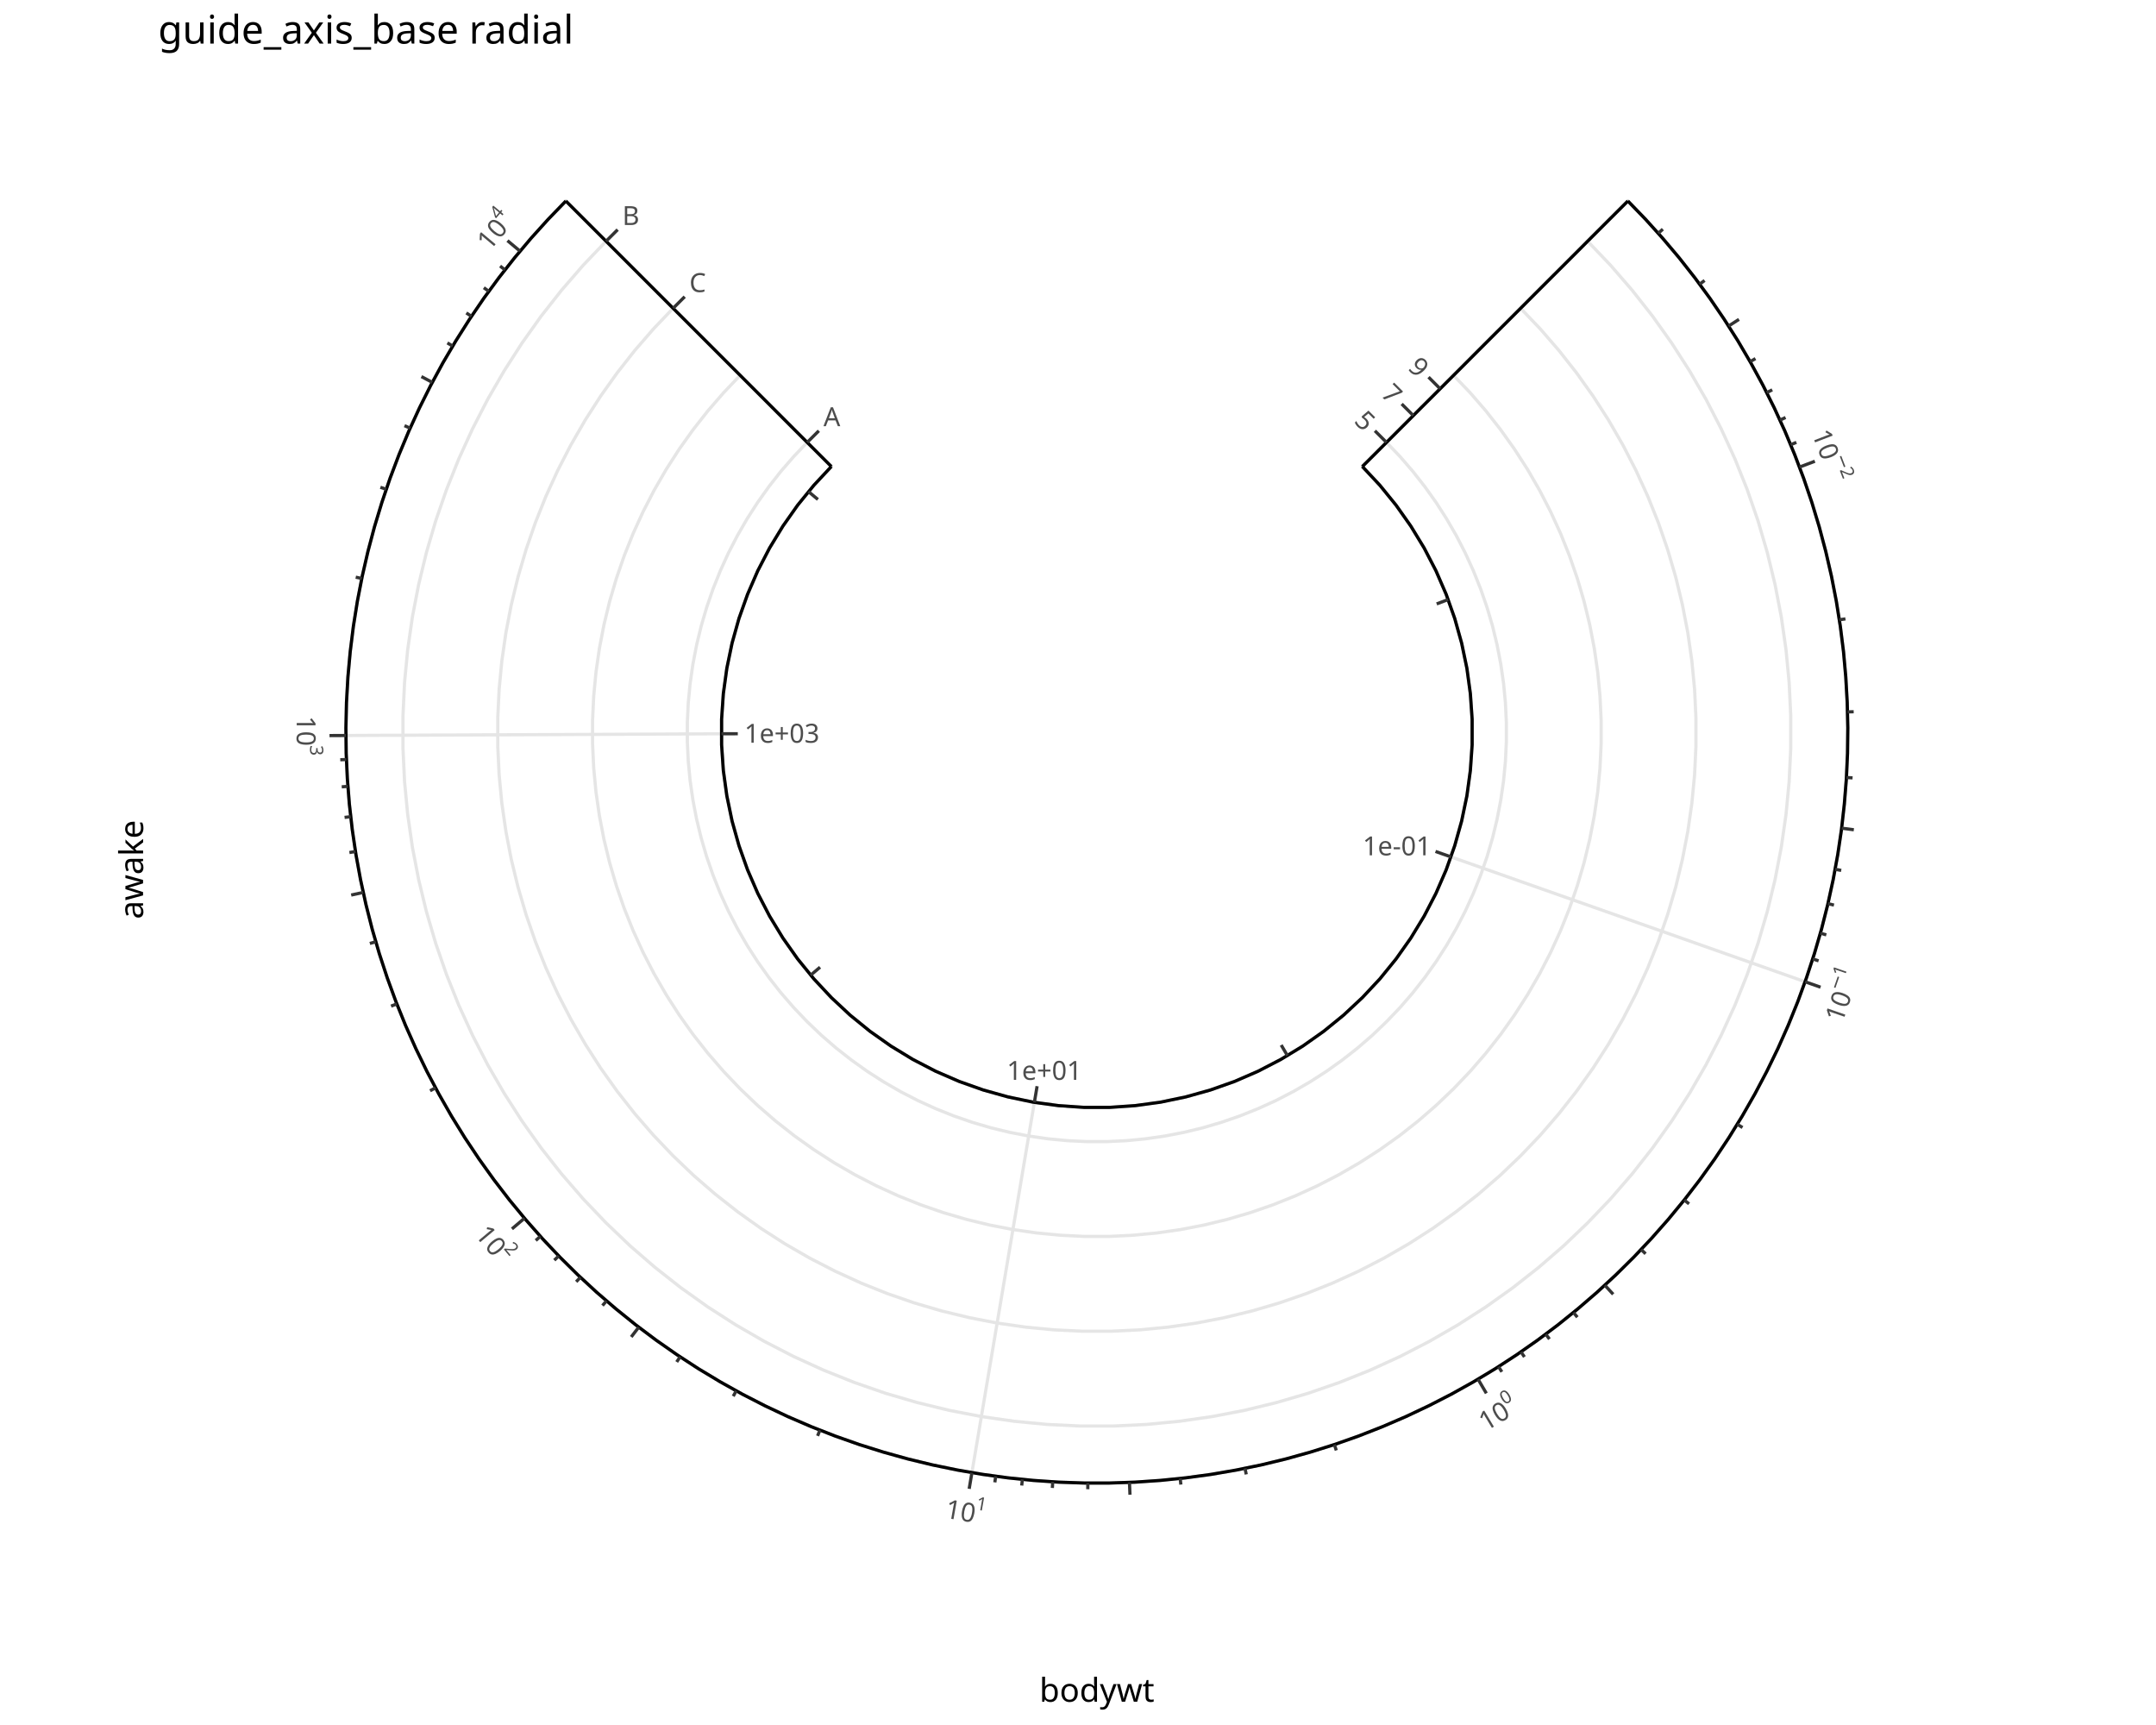
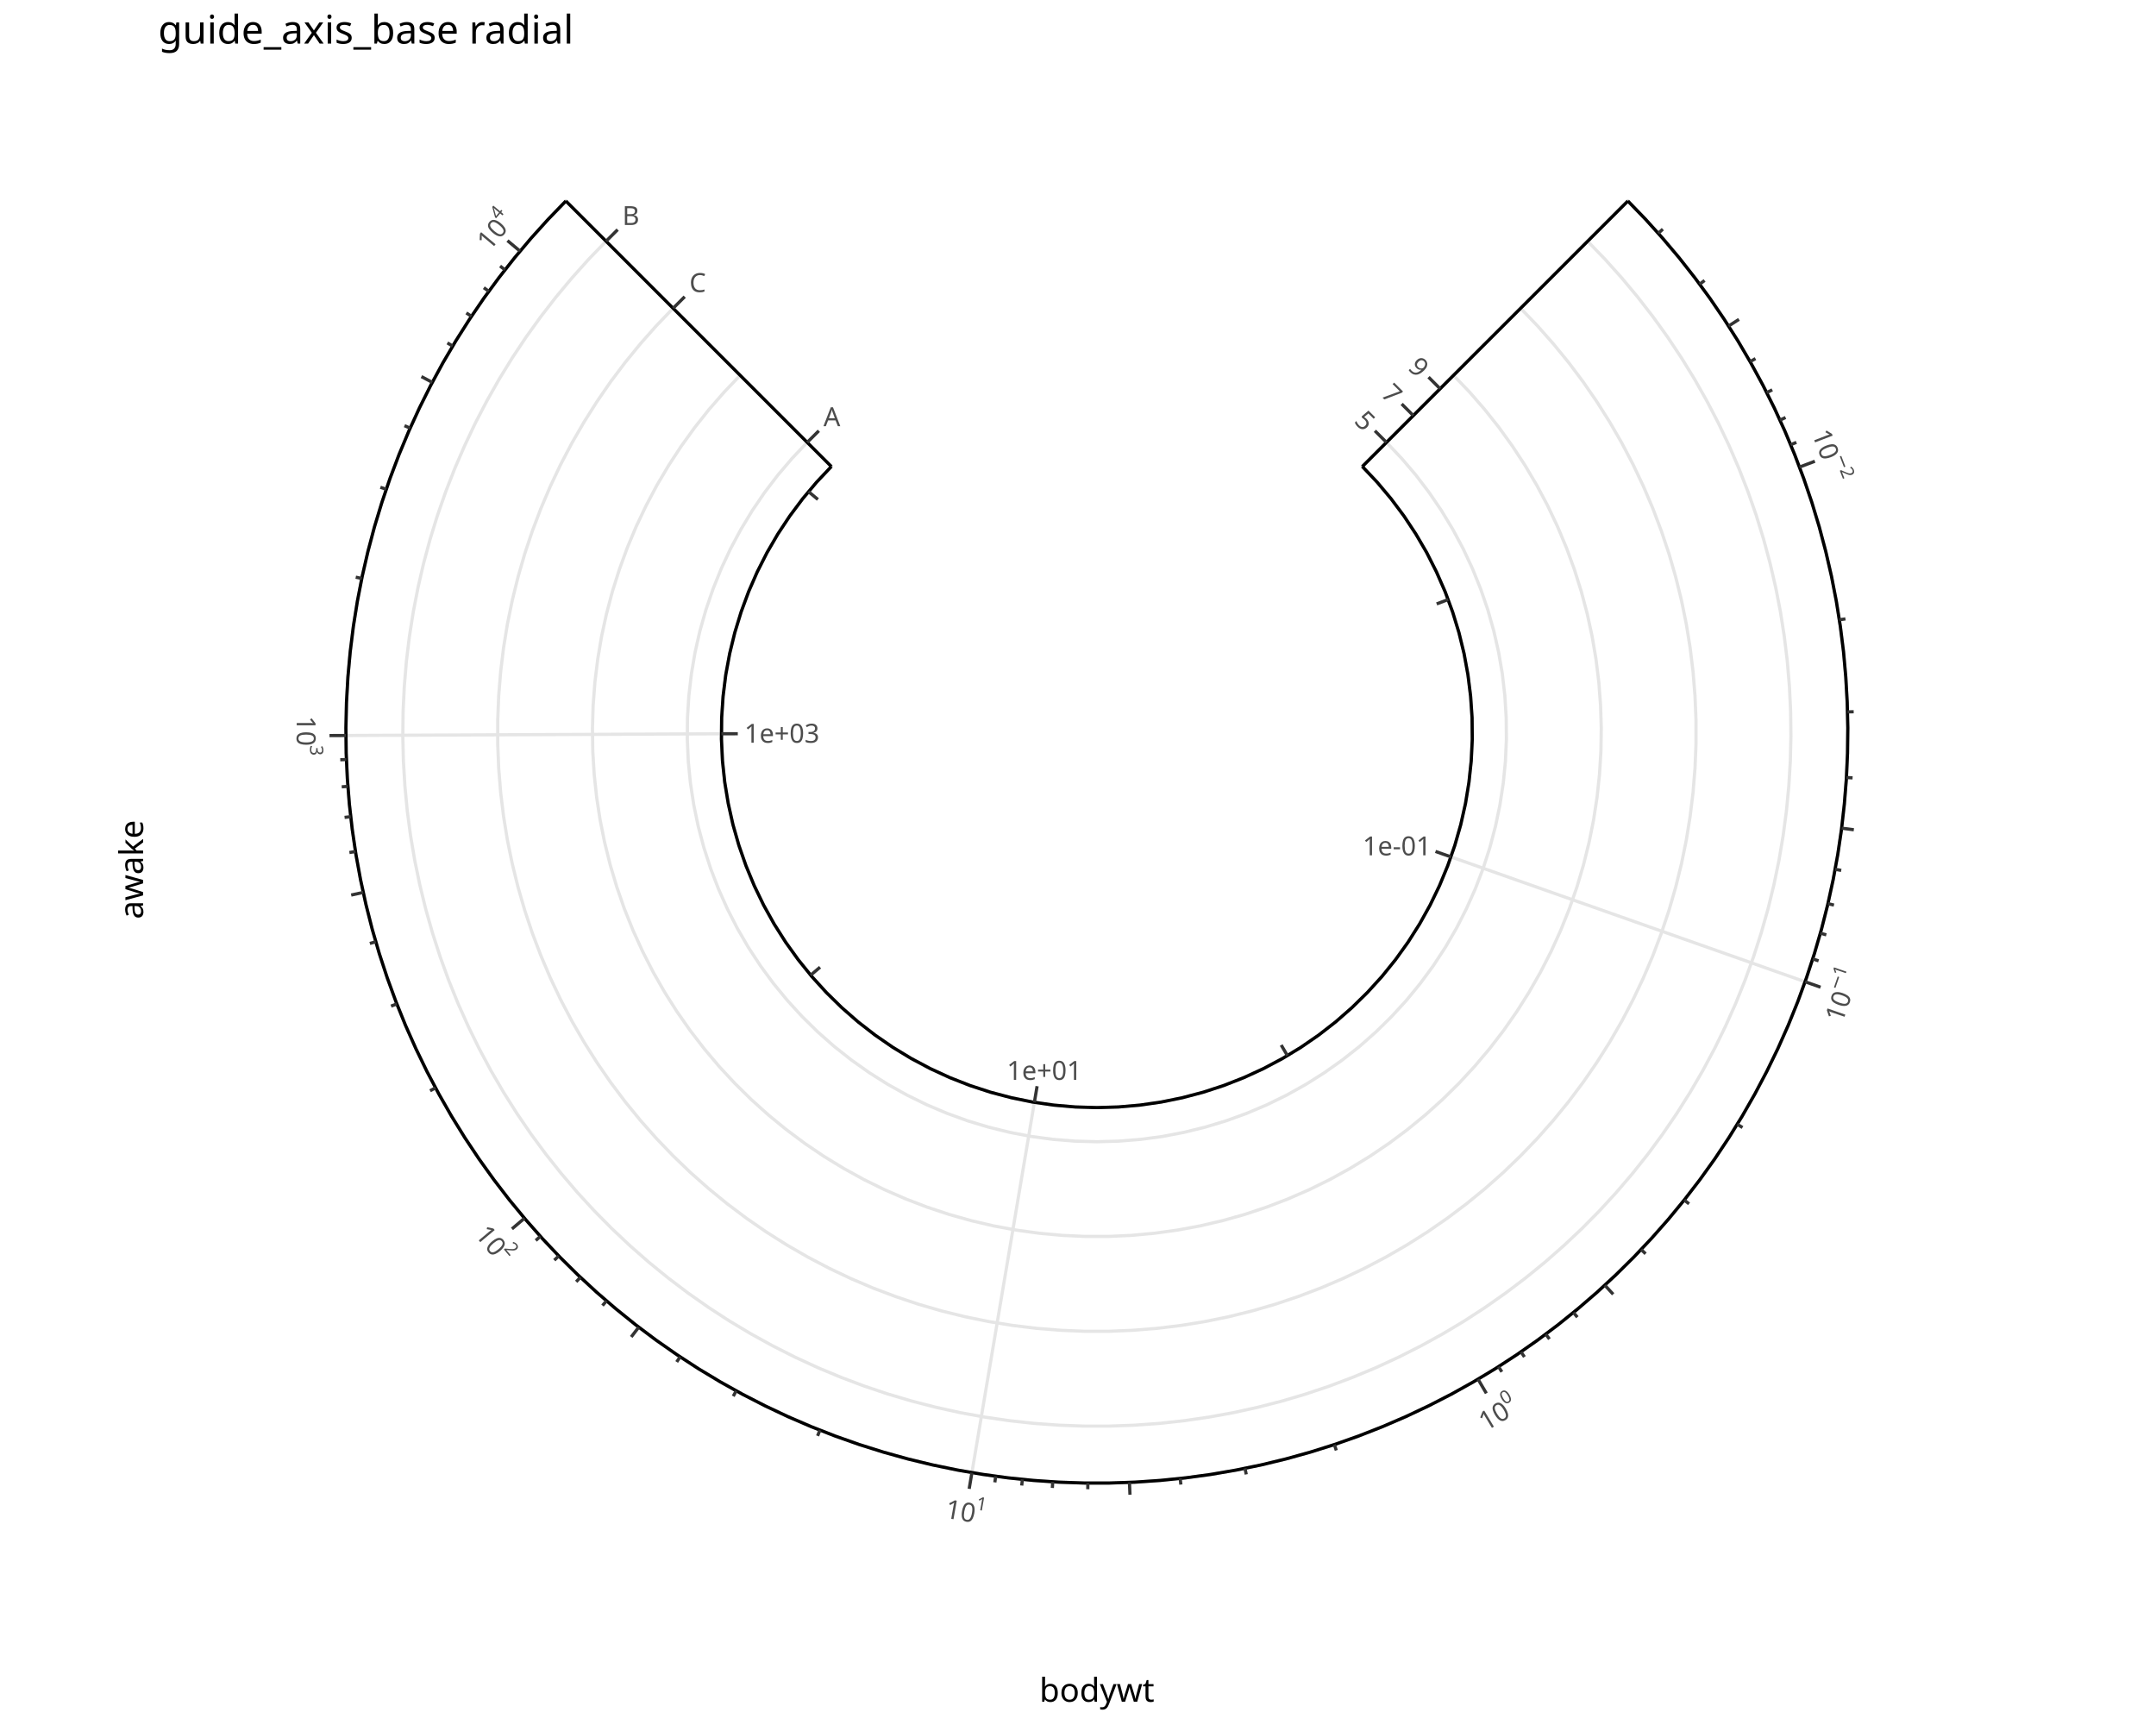
<svg xmlns="http://www.w3.org/2000/svg" class="svglite" data-engine-version="2.0" width="720.00pt" height="576.00pt" viewBox="0 0 720.00 576.00">
  <defs>
    <style type="text/css">
    .svglite line, .svglite polyline, .svglite polygon, .svglite path, .svglite rect, .svglite circle {
      fill: none;
      stroke: #000000;
      stroke-linecap: round;
      stroke-linejoin: round;
      stroke-miterlimit: 10.00;
    }
  </style>
  </defs>
  <rect width="100%" height="100%" style="stroke: none; fill: #FFFFFF;" />
  <defs>
    <clipPath id="cpMC4wMHw3MjAuMDB8MC4wMHw1NzYuMDA=">
      <rect x="0.00" y="0.00" width="720.00" height="576.00" />
    </clipPath>
  </defs>
  <g clip-path="url(#cpMC4wMHw3MjAuMDB8MC4wMHw1NzYuMDA=)">
</g>
  <defs>
    <clipPath id="cpMzQuNzR8Njg1LjI2fDAuMDB8NTc2LjAw">
      <rect x="34.74" y="0.00" width="650.51" height="576.00" />
    </clipPath>
  </defs>
  <g clip-path="url(#cpMzQuNzR8Njg1LjI2fDAuMDB8NTc2LjAw)">
    <rect x="34.74" y="0.00" width="650.51" height="576.00" style="stroke-width: 1.07; stroke: #FFFFFF; fill: #FFFFFF;" />
  </g>
  <g clip-path="url(#cpMC4wMHw3MjAuMDB8MC4wMHw1NzYuMDA=)">
-     <polygon points="188.97,67.12 195.30,73.45 201.63,79.78 207.97,86.12 214.30,92.45 220.63,98.78 226.97,105.12 233.30,111.45 239.63,117.78 245.97,124.12 252.30,130.45 258.63,136.78 264.96,143.12 271.30,149.45 277.63,155.78 271.79,162.04 266.38,168.68 261.45,175.68 257.00,182.99 253.06,190.59 249.65,198.45 246.78,206.51 244.47,214.76 242.73,223.14 241.56,231.62 240.98,240.17 240.98,248.73 241.56,257.27 242.73,265.75 244.47,274.14 246.78,282.38 249.65,290.45 253.06,298.30 257.00,305.90 261.45,313.22 266.38,320.21 271.79,326.86 277.63,333.11 283.89,338.96 290.53,344.36 297.53,349.30 304.84,353.75 312.44,357.69 320.30,361.10 328.36,363.96 336.61,366.27 344.99,368.02 353.47,369.18 362.02,369.77 370.58,369.77 379.12,369.18 387.60,368.02 395.99,366.27 404.23,363.96 412.30,361.10 420.15,357.69 427.75,353.75 435.07,349.30 442.06,344.36 448.70,338.96 454.96,333.11 460.81,326.86 466.21,320.21 471.15,313.22 475.60,305.90 479.54,298.30 482.95,290.45 485.81,282.38 488.12,274.14 489.87,265.75 491.03,257.27 491.62,248.73 491.62,240.17 491.03,231.62 489.87,223.14 488.12,214.76 485.81,206.51 482.95,198.45 479.54,190.59 475.60,182.99 471.15,175.68 466.21,168.68 460.81,162.04 454.96,155.78 461.30,149.45 467.63,143.12 473.96,136.78 480.30,130.45 486.63,124.12 492.96,117.78 499.29,111.45 505.63,105.12 511.96,98.78 518.29,92.45 524.63,86.12 530.96,79.78 537.29,73.45 543.63,67.12 549.54,73.23 555.23,79.54 560.72,86.04 565.97,92.72 571.00,99.57 575.79,106.60 580.35,113.78 584.65,121.11 588.71,128.58 592.51,136.18 596.05,143.91 599.32,151.76 602.33,159.71 605.07,167.76 607.53,175.90 609.71,184.11 611.62,192.40 613.24,200.74 614.58,209.14 615.64,217.58 616.40,226.04 616.88,234.53 617.08,243.03 616.98,251.53 616.60,260.02 615.92,268.50 614.97,276.95 613.72,285.36 612.19,293.72 610.38,302.03 608.29,310.27 605.92,318.43 603.27,326.51 600.36,334.50 597.17,342.38 593.72,350.15 590.00,357.80 586.03,365.31 581.81,372.69 577.34,379.92 572.63,387.00 567.68,393.91 562.49,400.65 557.09,407.21 551.46,413.58 545.62,419.76 539.57,425.74 533.33,431.51 526.89,437.06 520.27,442.40 513.47,447.50 506.51,452.37 499.38,457.01 492.10,461.40 484.67,465.54 477.11,469.42 469.42,473.05 461.61,476.41 453.70,479.51 445.68,482.34 437.57,484.89 429.38,487.17 421.11,489.17 412.79,490.88 404.41,492.32 395.98,493.47 387.53,494.33 379.04,494.91 370.55,495.20 362.05,495.20 353.55,494.91 345.07,494.33 336.61,493.47 328.19,492.32 319.81,490.88 311.48,489.17 303.22,487.17 295.03,484.89 286.92,482.34 278.90,479.51 270.98,476.41 263.17,473.05 255.48,469.42 247.92,465.54 240.50,461.40 233.21,457.01 226.09,452.37 219.12,447.50 212.32,442.40 205.70,437.06 199.26,431.51 193.02,425.74 186.97,419.76 181.13,413.58 175.51,407.21 170.10,400.65 164.92,393.91 159.97,387.00 155.25,379.92 150.78,372.69 146.56,365.31 142.59,357.80 138.88,350.15 135.42,342.38 132.24,334.50 129.32,326.51 126.67,318.43 124.30,310.27 122.21,302.03 120.40,293.72 118.87,285.36 117.63,276.95 116.67,268.50 116.00,260.02 115.61,251.53 115.52,243.03 115.71,234.53 116.19,226.04 116.96,217.58 118.01,209.14 119.35,200.74 120.97,192.40 122.88,184.11 125.06,175.90 127.53,167.76 130.26,159.71 133.27,151.76 136.55,143.91 140.09,136.18 143.89,128.58 147.94,121.11 152.25,113.78 156.80,106.60 161.59,99.57 166.62,92.72 171.88,86.04 177.36,79.54 183.06,73.23 " style="stroke-width: 1.07; stroke: #CCCCCC; fill: none;" />
-     <polyline points="484.56,286.13 602.82,327.82 " style="stroke-width: 1.07; stroke: #E5E5E5; stroke-linecap: butt;" />
-     <polyline points="345.43,368.09 324.57,491.74 " style="stroke-width: 1.07; stroke: #E5E5E5; stroke-linecap: butt;" />
-     <polyline points="240.91,245.02 115.52,245.59 " style="stroke-width: 1.07; stroke: #E5E5E5; stroke-linecap: butt;" />
-     <polyline points="463.02,147.72 467.52,152.43 471.78,157.35 475.80,162.47 479.58,167.77 483.10,173.25 486.36,178.89 489.34,184.68 492.04,190.60 494.46,196.64 496.59,202.80 498.43,209.04 499.96,215.37 501.19,221.76 502.12,228.21 502.74,234.69 503.05,241.19 503.05,247.70 502.74,254.21 502.12,260.69 501.19,267.13 499.96,273.52 498.43,279.85 496.59,286.10 494.46,292.25 492.04,298.30 489.34,304.22 486.36,310.00 483.10,315.64 479.58,321.12 475.80,326.42 471.78,331.54 467.52,336.46 463.02,341.17 458.31,345.67 453.39,349.93 448.27,353.95 442.97,357.73 437.49,361.25 431.85,364.51 426.07,367.49 420.14,370.19 414.10,372.61 407.95,374.74 401.70,376.58 395.37,378.11 388.98,379.34 382.54,380.27 376.06,380.89 369.55,381.20 363.04,381.20 356.54,380.89 350.06,380.27 343.61,379.34 337.22,378.11 330.89,376.58 324.65,374.74 318.49,372.61 312.45,370.19 306.53,367.49 300.74,364.51 295.10,361.25 289.62,357.73 284.32,353.95 279.20,349.93 274.28,345.67 269.57,341.17 265.08,336.46 260.81,331.54 256.79,326.42 253.01,321.12 249.49,315.64 246.24,310.00 243.25,304.22 240.55,298.30 238.13,292.25 236.00,286.10 234.17,279.85 232.63,273.52 231.40,267.13 230.47,260.69 229.85,254.21 229.54,247.70 229.54,241.19 229.85,234.69 230.47,228.21 231.40,221.76 232.63,215.37 234.17,209.04 236.00,202.80 238.13,196.64 240.55,190.60 243.25,184.68 246.24,178.89 249.49,173.25 253.01,167.77 256.79,162.47 260.81,157.35 265.08,152.43 269.57,147.72 " style="stroke-width: 1.07; stroke: #E5E5E5; stroke-linecap: butt;" />
-     <polyline points="485.41,125.33 490.95,131.13 496.20,137.19 501.15,143.50 505.80,150.03 510.14,156.77 514.15,163.71 517.82,170.84 521.15,178.13 524.13,185.58 526.75,193.15 529.01,200.85 530.90,208.64 532.42,216.51 533.56,224.45 534.32,232.43 534.70,240.44 534.70,248.46 534.32,256.46 533.56,264.45 532.42,272.38 530.90,280.26 529.01,288.05 526.75,295.74 524.13,303.32 521.15,310.76 517.82,318.05 514.15,325.18 510.14,332.12 505.80,338.87 501.15,345.40 496.20,351.70 490.95,357.76 485.41,363.56 479.61,369.10 473.55,374.35 467.25,379.30 460.72,383.95 453.97,388.29 447.03,392.30 439.90,395.97 432.61,399.30 425.17,402.28 417.59,404.90 409.90,407.16 402.10,409.05 394.23,410.57 386.30,411.71 378.31,412.47 370.31,412.86 362.29,412.86 354.28,412.47 346.30,411.71 338.36,410.57 330.49,409.05 322.70,407.16 315.00,404.90 307.43,402.28 299.98,399.30 292.69,395.97 285.56,392.30 278.62,388.29 271.88,383.95 265.34,379.30 259.04,374.35 252.98,369.10 247.18,363.56 241.65,357.76 236.40,351.70 231.44,345.40 226.79,338.87 222.46,332.12 218.45,325.18 214.77,318.05 211.44,310.76 208.46,303.32 205.84,295.74 203.58,288.05 201.69,280.26 200.17,272.38 199.03,264.45 198.27,256.46 197.89,248.46 197.89,240.44 198.27,232.43 199.03,224.45 200.17,216.51 201.69,208.64 203.58,200.85 205.84,193.15 208.46,185.58 211.44,178.13 214.77,170.84 218.45,163.71 222.46,156.77 226.79,150.03 231.44,143.50 236.40,137.19 241.65,131.13 247.18,125.33 " style="stroke-width: 1.07; stroke: #E5E5E5; stroke-linecap: butt;" />
-     <polyline points="507.80,102.94 514.38,109.83 520.61,117.03 526.50,124.52 532.03,132.28 537.18,140.29 541.94,148.54 546.30,157.01 550.26,165.67 553.80,174.51 556.91,183.51 559.60,192.65 561.84,201.91 563.65,211.26 565.00,220.69 565.91,230.17 566.36,239.68 566.36,249.21 565.91,258.72 565.00,268.21 563.65,277.63 561.84,286.99 559.60,296.24 556.91,305.38 553.80,314.38 550.26,323.22 546.30,331.89 541.94,340.35 537.18,348.60 532.03,356.62 526.50,364.37 520.61,371.86 514.38,379.06 507.80,385.95 500.91,392.53 493.71,398.76 486.22,404.65 478.47,410.18 470.45,415.33 462.20,420.09 453.74,424.45 445.07,428.41 436.23,431.95 427.23,435.07 418.09,437.75 408.84,439.99 399.48,441.80 390.05,443.15 380.57,444.06 371.06,444.51 361.53,444.51 352.02,444.06 342.54,443.15 333.11,441.80 323.76,439.99 314.50,437.75 305.36,435.07 296.36,431.95 287.52,428.41 278.86,424.45 270.39,420.09 262.14,415.33 254.13,410.18 246.37,404.65 238.88,398.76 231.68,392.53 224.79,385.95 218.22,379.06 211.98,371.86 206.09,364.37 200.57,356.62 195.42,348.60 190.66,340.35 186.29,331.89 182.33,323.22 178.79,314.38 175.68,305.38 173.00,296.24 170.75,286.99 168.95,277.63 167.59,268.21 166.69,258.72 166.23,249.21 166.23,239.68 166.69,230.17 167.59,220.69 168.95,211.26 170.75,201.91 173.00,192.65 175.68,183.51 178.79,174.51 182.33,165.67 186.29,157.01 190.66,148.54 195.42,140.29 200.57,132.28 206.09,124.52 211.98,117.03 218.22,109.83 224.79,102.94 " style="stroke-width: 1.07; stroke: #E5E5E5; stroke-linecap: butt;" />
-     <polyline points="530.19,80.55 537.81,88.53 545.03,96.87 551.85,105.54 558.25,114.53 564.21,123.81 569.73,133.36 574.78,143.17 579.37,153.20 583.47,163.45 587.08,173.87 590.18,184.46 592.78,195.18 594.87,206.01 596.44,216.93 597.49,227.91 598.02,238.93 598.02,249.96 597.49,260.98 596.44,271.96 594.87,282.88 592.78,293.72 590.18,304.44 587.08,315.02 583.47,325.45 579.37,335.69 574.78,345.72 569.73,355.53 564.21,365.08 558.25,374.36 551.85,383.35 545.03,392.02 537.81,400.36 530.19,408.34 522.21,415.96 513.87,423.18 505.20,430.00 496.21,436.40 486.93,442.36 477.38,447.88 467.57,452.94 457.54,457.52 447.30,461.62 436.87,465.23 426.29,468.33 415.57,470.94 404.73,473.02 393.81,474.59 382.83,475.64 371.81,476.17 360.78,476.17 349.76,475.64 338.78,474.59 327.86,473.02 317.03,470.94 306.31,468.33 295.72,465.23 285.30,461.62 275.05,457.52 265.02,452.94 255.21,447.88 245.66,442.36 236.38,436.40 227.39,430.00 218.72,423.18 210.38,415.96 202.40,408.34 194.79,400.36 187.56,392.02 180.74,383.35 174.34,374.36 168.38,365.08 162.86,355.53 157.81,345.72 153.23,335.69 149.13,325.45 145.52,315.02 142.41,304.44 139.81,293.72 137.72,282.88 136.15,271.96 135.10,260.98 134.58,249.96 134.58,238.93 135.10,227.91 136.15,216.93 137.72,206.01 139.81,195.18 142.41,184.46 145.52,173.87 149.13,163.45 153.23,153.20 157.81,143.17 162.86,133.36 168.38,123.81 174.34,114.53 180.74,105.54 187.56,96.87 194.79,88.53 202.40,80.55 " style="stroke-width: 1.07; stroke: #E5E5E5; stroke-linecap: butt;" />
+     <polygon points="188.97,67.12 197.03,75.18 205.09,83.24 213.15,91.30 221.21,99.36 229.27,107.42 237.33,115.48 245.39,123.54 253.45,131.60 261.51,139.66 269.57,147.72 277.63,155.78 272.69,161.02 268.05,166.54 263.74,172.31 259.76,178.32 256.14,184.54 252.88,190.97 250.00,197.57 247.50,204.33 245.39,211.22 243.68,218.22 242.37,225.31 241.48,232.46 241.00,239.64 240.93,246.85 241.27,254.05 242.03,261.21 243.20,268.32 244.77,275.35 246.75,282.28 249.12,289.08 251.88,295.74 255.01,302.23 258.51,308.52 262.37,314.61 266.57,320.46 271.10,326.07 275.95,331.40 281.09,336.44 286.52,341.19 292.21,345.61 298.14,349.70 304.30,353.44 310.66,356.82 317.20,359.83 323.91,362.46 330.76,364.70 337.73,366.54 344.79,367.98 351.92,369.01 359.09,369.63 366.30,369.84 373.50,369.63 380.68,369.01 387.81,367.98 394.87,366.54 401.83,364.70 408.68,362.46 415.39,359.83 421.94,356.82 428.30,353.44 434.46,349.70 440.39,345.61 446.08,341.19 451.50,336.44 456.64,331.40 461.49,326.07 466.02,320.46 470.22,314.61 474.08,308.52 477.58,302.23 480.72,295.74 483.47,289.08 485.84,282.28 487.82,275.35 489.40,268.32 490.56,261.21 491.32,254.05 491.67,246.85 491.60,239.64 491.11,232.46 490.22,225.31 488.92,218.22 487.21,211.22 485.10,204.33 482.60,197.57 479.71,190.97 476.46,184.54 472.83,178.32 468.86,172.31 464.55,166.54 459.91,161.02 454.96,155.78 463.02,147.72 471.08,139.66 479.14,131.60 487.20,123.54 495.26,115.48 503.33,107.42 511.39,99.36 519.45,91.30 527.51,83.24 535.57,75.18 543.63,67.12 549.54,73.23 555.23,79.54 560.72,86.04 565.97,92.72 571.00,99.57 575.79,106.60 580.35,113.78 584.65,121.11 588.71,128.58 592.51,136.18 596.05,143.91 599.32,151.76 602.33,159.71 605.07,167.76 607.53,175.90 609.71,184.11 611.62,192.40 613.24,200.74 614.58,209.14 615.64,217.58 616.40,226.04 616.88,234.53 617.08,243.03 616.98,251.53 616.60,260.02 615.92,268.50 614.97,276.95 613.72,285.36 612.19,293.72 610.38,302.03 608.29,310.27 605.92,318.43 603.27,326.51 600.36,334.50 597.17,342.38 593.72,350.15 590.00,357.80 586.03,365.31 581.81,372.69 577.34,379.92 572.63,387.00 567.68,393.91 562.49,400.65 557.09,407.21 551.46,413.58 545.62,419.76 539.57,425.74 533.33,431.51 526.89,437.06 520.27,442.40 513.47,447.50 506.51,452.37 499.38,457.01 492.10,461.40 484.67,465.54 477.11,469.42 469.42,473.05 461.61,476.41 453.70,479.51 445.68,482.34 437.57,484.89 429.38,487.17 421.11,489.17 412.79,490.88 404.41,492.32 395.98,493.47 387.53,494.33 379.04,494.91 370.55,495.20 362.05,495.20 353.55,494.91 345.07,494.33 336.61,493.47 328.19,492.32 319.81,490.88 311.48,489.17 303.22,487.17 295.03,484.89 286.92,482.34 278.90,479.51 270.98,476.41 263.17,473.05 255.48,469.42 247.92,465.54 240.50,461.40 233.21,457.01 226.09,452.37 219.12,447.50 212.32,442.40 205.70,437.06 199.26,431.51 193.02,425.74 186.97,419.76 181.13,413.58 175.51,407.21 170.10,400.65 164.92,393.91 159.97,387.00 155.25,379.92 150.78,372.69 146.56,365.31 142.59,357.80 138.88,350.15 135.42,342.38 132.24,334.50 129.32,326.51 126.67,318.43 124.30,310.27 122.21,302.03 120.40,293.72 118.87,285.36 117.63,276.95 116.67,268.50 116.00,260.02 115.61,251.53 115.52,243.03 115.71,234.53 116.19,226.04 116.96,217.58 118.01,209.14 119.35,200.74 120.97,192.40 122.88,184.11 125.06,175.90 127.53,167.76 130.26,159.71 133.27,151.76 136.55,143.91 140.09,136.18 143.89,128.58 147.94,121.11 152.25,113.78 156.80,106.60 161.59,99.57 166.62,92.72 171.88,86.04 177.36,79.54 183.06,73.23 " style="stroke-width: 1.07; stroke: #CCCCCC; fill: none;" />
+     <polyline points="463.02,147.72 468.06,153.04 472.81,158.61 477.25,164.44 481.37,170.49 485.17,176.76 488.62,183.22 491.72,189.85 494.46,196.64 496.84,203.57 498.84,210.62 500.46,217.76 501.70,224.98 502.54,232.25 503.00,239.56 503.07,246.89 502.74,254.21 502.02,261.49 500.91,268.73 499.42,275.91 497.55,282.99 495.30,289.96 492.68,296.79 489.69,303.48 486.36,310.00 482.67,316.34 478.66,322.46 474.32,328.36 469.68,334.03 464.73,339.43 459.51,344.56 454.02,349.41 448.27,353.95 442.29,358.18 436.10,362.09 429.70,365.66 423.12,368.88 416.38,371.74 409.50,374.24 402.49,376.36 395.37,378.11 388.18,379.48 380.92,380.45 373.62,381.04 366.30,381.24 358.98,381.04 351.67,380.45 344.42,379.48 337.22,378.11 330.11,376.36 323.10,374.24 316.21,371.74 309.47,368.88 302.89,365.66 296.50,362.09 290.30,358.18 284.32,353.95 278.58,349.41 273.08,344.56 267.86,339.43 262.92,334.03 258.27,328.36 253.93,322.46 249.92,316.34 246.24,310.00 242.90,303.48 239.92,296.79 237.30,289.96 235.05,282.99 233.17,275.91 231.68,268.73 230.57,261.49 229.85,254.21 229.53,246.89 229.59,239.56 230.05,232.25 230.90,224.98 232.13,217.76 233.75,210.62 235.76,203.57 238.13,196.64 240.87,189.85 243.97,183.22 247.43,176.76 251.22,170.49 255.34,164.44 259.79,158.61 264.53,153.04 269.57,147.72 " style="stroke-width: 1.07; stroke: #E5E5E5; stroke-linecap: butt;" />
+     <polyline points="485.41,125.33 490.74,130.90 495.80,136.71 500.59,142.75 505.10,149.00 509.32,155.45 513.24,162.08 516.86,168.89 520.15,175.85 523.13,182.96 525.78,190.20 528.09,197.55 530.07,205.00 531.70,212.53 532.99,220.13 533.93,227.78 534.51,235.46 534.75,243.16 534.63,250.87 534.16,258.56 533.34,266.22 532.17,273.84 530.65,281.40 528.79,288.87 526.59,296.26 524.05,303.54 521.18,310.69 517.99,317.70 514.48,324.56 510.66,331.26 506.54,337.77 502.13,344.09 497.43,350.19 492.45,356.08 487.22,361.73 481.73,367.14 475.99,372.29 470.03,377.17 463.85,381.78 457.47,386.10 450.90,390.12 444.14,393.84 437.23,397.24 430.17,400.32 422.97,403.08 415.66,405.51 408.24,407.60 400.73,409.35 393.16,410.75 385.52,411.80 377.85,412.51 370.15,412.86 362.44,412.86 354.75,412.51 347.07,411.80 339.44,410.75 331.86,409.35 324.35,407.60 316.94,405.51 309.62,403.08 302.43,400.32 295.36,397.24 288.45,393.84 281.70,390.12 275.12,386.10 268.74,381.78 262.56,377.17 256.60,372.29 250.87,367.14 245.38,361.73 240.14,356.08 235.17,350.19 230.47,344.09 226.05,337.77 221.93,331.26 218.11,324.56 214.60,317.70 211.41,310.69 208.54,303.54 206.01,296.26 203.80,288.87 201.94,281.40 200.42,273.84 199.25,266.22 198.43,258.56 197.96,250.87 197.85,243.16 198.08,235.46 198.67,227.78 199.61,220.13 200.89,212.53 202.53,205.00 204.50,197.55 206.82,190.20 209.46,182.96 212.44,175.85 215.74,168.89 219.35,162.08 223.27,155.45 227.49,149.00 232.00,142.75 236.79,136.71 241.86,130.90 247.18,125.33 " style="stroke-width: 1.07; stroke: #E5E5E5; stroke-linecap: butt;" />
+     <polyline points="507.80,102.94 513.39,108.75 518.73,114.79 523.83,121.03 528.67,127.47 533.25,134.11 537.56,140.92 541.59,147.90 545.33,155.03 548.79,162.32 551.95,169.73 554.80,177.27 557.36,184.91 559.60,192.65 561.53,200.48 563.14,208.37 564.43,216.33 565.40,224.33 566.05,232.36 566.38,240.42 566.38,248.48 566.05,256.53 565.40,264.56 564.43,272.56 563.14,280.52 561.53,288.42 559.60,296.24 557.36,303.98 554.80,311.63 551.95,319.16 548.79,326.58 545.33,333.86 541.59,341.00 537.56,347.98 533.25,354.79 528.67,361.42 523.83,367.87 518.73,374.11 513.39,380.14 507.80,385.95 501.99,391.54 495.96,396.88 489.71,401.98 483.27,406.82 476.64,411.40 469.83,415.71 462.85,419.74 455.71,423.48 448.43,426.94 441.01,430.10 433.48,432.95 425.83,435.51 418.09,437.75 410.27,439.68 402.37,441.29 394.41,442.58 386.41,443.55 378.38,444.20 370.33,444.53 362.27,444.53 354.21,444.20 346.18,443.55 338.18,442.58 330.22,441.29 322.33,439.68 314.50,437.75 306.76,435.51 299.12,432.95 291.58,430.10 284.16,426.94 276.88,423.48 269.75,419.74 262.77,415.71 255.95,411.40 249.32,406.82 242.88,401.98 236.64,396.88 230.60,391.54 224.79,385.95 219.21,380.14 213.86,374.11 208.77,367.87 203.92,361.42 199.35,354.79 195.04,347.98 191.01,341.00 187.26,333.86 183.81,326.58 180.65,319.16 177.79,311.63 175.24,303.98 173.00,296.24 171.07,288.42 169.45,280.52 168.16,272.56 167.19,264.56 166.54,256.53 166.22,248.48 166.22,240.42 166.54,232.36 167.19,224.33 168.16,216.33 169.45,208.37 171.07,200.48 173.00,192.65 175.24,184.91 177.79,177.27 180.65,169.73 183.81,162.32 187.26,155.03 191.01,147.90 195.04,140.92 199.35,134.11 203.92,127.47 208.77,121.03 213.86,114.79 219.21,108.75 224.79,102.94 " style="stroke-width: 1.07; stroke: #E5E5E5; stroke-linecap: butt;" />
+     <polyline points="530.19,80.55 535.98,86.55 541.55,92.76 546.89,99.16 552.00,105.75 556.87,112.51 561.49,119.45 565.86,126.55 569.97,133.81 573.82,141.20 577.40,148.74 580.70,156.39 583.73,164.16 586.48,172.03 588.94,179.99 591.11,188.04 593.00,196.17 594.59,204.35 595.88,212.59 596.88,220.86 597.58,229.17 597.98,237.50 598.08,245.84 597.88,254.17 597.38,262.49 596.58,270.79 595.48,279.06 594.09,287.28 592.40,295.44 590.42,303.54 588.15,311.56 585.59,319.50 582.75,327.34 579.63,335.07 576.23,342.68 572.57,350.17 568.63,357.52 564.43,364.72 559.98,371.77 555.27,378.66 550.33,385.37 545.14,391.89 539.72,398.23 534.08,404.37 528.22,410.30 522.15,416.01 515.88,421.51 509.41,426.77 502.76,431.80 495.93,436.59 488.94,441.13 481.79,445.41 474.49,449.43 467.04,453.19 459.47,456.68 451.78,459.89 443.97,462.83 436.07,465.48 428.07,467.85 420.00,469.92 411.86,471.71 403.65,473.20 395.40,474.40 387.11,475.30 378.80,475.89 370.47,476.19 362.13,476.19 353.80,475.89 345.48,475.30 337.19,474.40 328.94,473.20 320.74,471.71 312.59,469.92 304.52,467.85 296.52,465.48 288.62,462.83 280.82,459.89 273.12,456.68 265.55,453.19 258.11,449.43 250.81,445.41 243.65,441.13 236.66,436.59 229.83,431.80 223.18,426.77 216.72,421.51 210.45,416.01 204.38,410.30 198.52,404.37 192.87,398.23 187.46,391.89 182.27,385.37 177.32,378.66 172.61,371.77 168.16,364.72 163.96,357.52 160.03,350.17 156.36,342.68 152.96,335.07 149.84,327.34 147.00,319.50 144.44,311.56 142.17,303.54 140.19,295.44 138.50,287.28 137.11,279.06 136.01,270.79 135.22,262.49 134.72,254.17 134.52,245.84 134.62,237.50 135.02,229.17 135.71,220.86 136.71,212.59 138.01,204.35 139.60,196.17 141.48,188.04 143.65,179.99 146.12,172.03 148.86,164.16 151.89,156.39 155.20,148.74 158.77,141.20 162.62,133.81 166.73,126.55 171.10,119.45 175.72,112.51 180.59,105.75 185.70,99.16 191.04,92.76 196.61,86.55 202.40,80.55 " style="stroke-width: 1.07; stroke: #E5E5E5; stroke-linecap: butt;" />
+     <polyline points="484.56,286.13 495.31,289.92 506.06,293.71 516.81,297.50 527.56,301.29 538.31,305.08 549.06,308.87 559.81,312.66 570.56,316.45 581.31,320.24 592.06,324.03 602.82,327.82 " style="stroke-width: 1.07; stroke: #E5E5E5; stroke-linecap: butt;" />
+     <polyline points="345.43,368.09 343.54,379.33 341.64,390.57 339.74,401.81 337.85,413.05 335.95,424.29 334.05,435.53 332.16,446.77 330.26,458.01 328.36,469.25 326.47,480.49 324.57,491.74 " style="stroke-width: 1.07; stroke: #E5E5E5; stroke-linecap: butt;" />
+     <polyline points="240.91,245.02 229.51,245.07 218.11,245.12 206.71,245.18 195.31,245.23 183.91,245.28 172.51,245.33 161.11,245.39 149.71,245.44 138.31,245.49 126.91,245.54 115.52,245.59 " style="stroke-width: 1.07; stroke: #E5E5E5; stroke-linecap: butt;" />
    <polyline points="543.63,67.12 549.54,73.23 555.23,79.54 560.72,86.04 565.97,92.72 571.00,99.57 575.79,106.60 580.35,113.78 584.65,121.11 588.71,128.58 592.51,136.18 596.05,143.91 599.32,151.76 602.33,159.71 605.07,167.76 607.53,175.90 609.71,184.11 611.62,192.40 613.24,200.74 614.58,209.14 615.64,217.58 616.40,226.04 616.88,234.53 617.08,243.03 616.98,251.53 616.60,260.02 615.92,268.50 614.97,276.95 613.72,285.36 612.19,293.72 610.38,302.03 608.29,310.27 605.92,318.43 603.27,326.51 600.36,334.50 597.17,342.38 593.72,350.15 590.00,357.80 586.03,365.31 581.81,372.69 577.34,379.92 572.63,387.00 567.68,393.91 562.49,400.65 557.09,407.21 551.46,413.58 545.62,419.76 539.57,425.74 533.33,431.51 526.89,437.06 520.27,442.40 513.47,447.50 506.51,452.37 499.38,457.01 492.10,461.40 484.67,465.54 477.11,469.42 469.42,473.05 461.61,476.41 453.70,479.51 445.68,482.34 437.57,484.89 429.38,487.17 421.11,489.17 412.79,490.88 404.41,492.32 395.98,493.47 387.53,494.33 379.04,494.91 370.55,495.20 362.05,495.20 353.55,494.91 345.07,494.33 336.61,493.47 328.19,492.32 319.81,490.88 311.48,489.17 303.22,487.17 295.03,484.89 286.92,482.34 278.90,479.51 270.98,476.41 263.17,473.05 255.48,469.42 247.92,465.54 240.50,461.40 233.21,457.01 226.09,452.37 219.12,447.50 212.32,442.40 205.70,437.06 199.26,431.51 193.02,425.74 186.97,419.76 181.13,413.58 175.51,407.21 170.10,400.65 164.92,393.91 159.97,387.00 155.25,379.92 150.78,372.69 146.56,365.31 142.59,357.80 138.88,350.15 135.42,342.38 132.24,334.50 129.32,326.51 126.67,318.43 124.30,310.27 122.21,302.03 120.40,293.72 118.87,285.36 117.63,276.95 116.67,268.50 116.00,260.02 115.61,251.53 115.52,243.03 115.71,234.53 116.19,226.04 116.96,217.58 118.01,209.14 119.35,200.74 120.97,192.40 122.88,184.11 125.06,175.90 127.53,167.76 130.26,159.71 133.27,151.76 136.55,143.91 140.09,136.18 143.89,128.58 147.94,121.11 152.25,113.78 156.80,106.60 161.59,99.57 166.62,92.72 171.88,86.04 177.36,79.54 183.06,73.23 188.97,67.12 " style="stroke-width: 1.07; stroke-linecap: butt;" />
    <polyline points="606.08,154.02 600.95,155.96 " style="stroke-width: 1.07; stroke: #333333; stroke-linecap: butt;" />
    <polyline points="607.98,329.64 602.82,327.82 " style="stroke-width: 1.07; stroke: #333333; stroke-linecap: butt;" />
    <polyline points="496.37,465.25 493.59,460.53 " style="stroke-width: 1.07; stroke: #333333; stroke-linecap: butt;" />
    <polyline points="323.66,497.14 324.57,491.74 " style="stroke-width: 1.07; stroke: #333333; stroke-linecap: butt;" />
    <polyline points="170.97,410.34 175.15,406.79 " style="stroke-width: 1.07; stroke: #333333; stroke-linecap: butt;" />
    <polyline points="110.04,245.62 115.52,245.59 " style="stroke-width: 1.07; stroke: #333333; stroke-linecap: butt;" />
    <polyline points="169.47,80.35 173.67,83.86 " style="stroke-width: 1.07; stroke: #333333; stroke-linecap: butt;" />
    <polyline points="580.73,106.64 577.27,108.86 " style="stroke-width: 1.07; stroke: #333333; stroke-linecap: butt;" />
    <polyline points="619.09,277.07 615.02,276.54 " style="stroke-width: 1.07; stroke: #333333; stroke-linecap: butt;" />
    <polyline points="538.72,432.17 535.94,429.15 " style="stroke-width: 1.07; stroke: #333333; stroke-linecap: butt;" />
    <polyline points="377.36,499.10 377.18,494.99 " style="stroke-width: 1.07; stroke: #333333; stroke-linecap: butt;" />
    <polyline points="210.80,446.42 213.31,443.16 " style="stroke-width: 1.07; stroke: #333333; stroke-linecap: butt;" />
    <polyline points="117.28,298.87 121.29,297.99 " style="stroke-width: 1.07; stroke: #333333; stroke-linecap: butt;" />
    <polyline points="140.73,125.75 144.36,127.67 " style="stroke-width: 1.07; stroke: #333333; stroke-linecap: butt;" />
    <polyline points="555.31,76.52 553.78,77.88 " style="stroke-width: 1.07; stroke: #333333; stroke-linecap: butt;" />
    <polyline points="569.25,93.66 567.60,94.88 " style="stroke-width: 1.07; stroke: #333333; stroke-linecap: butt;" />
    <polyline points="586.24,119.74 584.45,120.75 " style="stroke-width: 1.07; stroke: #333333; stroke-linecap: butt;" />
    <polyline points="591.84,130.17 590.00,131.10 " style="stroke-width: 1.07; stroke: #333333; stroke-linecap: butt;" />
    <polyline points="596.29,139.41 594.42,140.27 " style="stroke-width: 1.07; stroke: #333333; stroke-linecap: butt;" />
    <polyline points="599.90,147.71 598.00,148.49 " style="stroke-width: 1.07; stroke: #333333; stroke-linecap: butt;" />
    <polyline points="616.29,206.65 614.26,206.96 " style="stroke-width: 1.07; stroke: #333333; stroke-linecap: butt;" />
    <polyline points="619.04,237.66 616.99,237.71 " style="stroke-width: 1.07; stroke: #333333; stroke-linecap: butt;" />
    <polyline points="618.67,259.74 616.62,259.62 " style="stroke-width: 1.07; stroke: #333333; stroke-linecap: butt;" />
    <polyline points="614.88,290.64 612.86,290.26 " style="stroke-width: 1.07; stroke: #333333; stroke-linecap: butt;" />
    <polyline points="612.45,302.22 610.45,301.75 " style="stroke-width: 1.07; stroke: #333333; stroke-linecap: butt;" />
    <polyline points="609.90,312.16 607.92,311.61 " style="stroke-width: 1.07; stroke: #333333; stroke-linecap: butt;" />
    <polyline points="607.32,320.83 605.36,320.21 " style="stroke-width: 1.07; stroke: #333333; stroke-linecap: butt;" />
    <polyline points="581.92,376.49 580.16,375.42 " style="stroke-width: 1.07; stroke: #333333; stroke-linecap: butt;" />
    <polyline points="564.06,401.98 562.45,400.70 " style="stroke-width: 1.07; stroke: #333333; stroke-linecap: butt;" />
    <polyline points="549.55,418.65 548.06,417.23 " style="stroke-width: 1.07; stroke: #333333; stroke-linecap: butt;" />
    <polyline points="526.76,439.84 525.46,438.25 " style="stroke-width: 1.07; stroke: #333333; stroke-linecap: butt;" />
    <polyline points="517.44,447.14 516.21,445.49 " style="stroke-width: 1.07; stroke: #333333; stroke-linecap: butt;" />
    <polyline points="509.09,453.10 507.93,451.41 " style="stroke-width: 1.07; stroke: #333333; stroke-linecap: butt;" />
    <polyline points="501.54,458.08 500.44,456.34 " style="stroke-width: 1.07; stroke: #333333; stroke-linecap: butt;" />
    <polyline points="446.26,484.31 445.61,482.36 " style="stroke-width: 1.07; stroke: #333333; stroke-linecap: butt;" />
    <polyline points="416.18,492.32 415.78,490.30 " style="stroke-width: 1.07; stroke: #333333; stroke-linecap: butt;" />
    <polyline points="394.35,495.72 394.13,493.68 " style="stroke-width: 1.07; stroke: #333333; stroke-linecap: butt;" />
    <polyline points="363.27,497.27 363.29,495.21 " style="stroke-width: 1.07; stroke: #333333; stroke-linecap: butt;" />
    <polyline points="351.44,496.85 351.56,494.80 " style="stroke-width: 1.07; stroke: #333333; stroke-linecap: butt;" />
    <polyline points="341.21,496.04 341.42,493.99 " style="stroke-width: 1.07; stroke: #333333; stroke-linecap: butt;" />
    <polyline points="332.23,494.98 332.50,492.94 " style="stroke-width: 1.07; stroke: #333333; stroke-linecap: butt;" />
    <polyline points="273.04,479.46 273.80,477.55 " style="stroke-width: 1.07; stroke: #333333; stroke-linecap: butt;" />
    <polyline points="244.87,466.22 245.86,464.42 " style="stroke-width: 1.07; stroke: #333333; stroke-linecap: butt;" />
    <polyline points="225.98,454.78 227.12,453.07 " style="stroke-width: 1.07; stroke: #333333; stroke-linecap: butt;" />
    <polyline points="201.20,435.94 202.54,434.39 " style="stroke-width: 1.07; stroke: #333333; stroke-linecap: butt;" />
    <polyline points="192.42,428.00 193.83,426.51 " style="stroke-width: 1.07; stroke: #333333; stroke-linecap: butt;" />
    <polyline points="185.11,420.80 186.59,419.37 " style="stroke-width: 1.07; stroke: #333333; stroke-linecap: butt;" />
    <polyline points="178.92,414.21 180.44,412.83 " style="stroke-width: 1.07; stroke: #333333; stroke-linecap: butt;" />
    <polyline points="143.63,364.22 145.44,363.25 " style="stroke-width: 1.07; stroke: #333333; stroke-linecap: butt;" />
    <polyline points="130.60,335.96 132.51,335.21 " style="stroke-width: 1.07; stroke: #333333; stroke-linecap: butt;" />
    <polyline points="123.51,315.03 125.48,314.46 " style="stroke-width: 1.07; stroke: #333333; stroke-linecap: butt;" />
    <polyline points="116.68,284.67 118.71,284.34 " style="stroke-width: 1.07; stroke: #333333; stroke-linecap: butt;" />
    <polyline points="115.07,272.94 117.11,272.71 " style="stroke-width: 1.07; stroke: #333333; stroke-linecap: butt;" />
    <polyline points="114.12,262.73 116.17,262.58 " style="stroke-width: 1.07; stroke: #333333; stroke-linecap: butt;" />
    <polyline points="113.63,253.69 115.68,253.62 " style="stroke-width: 1.07; stroke: #333333; stroke-linecap: butt;" />
    <polyline points="118.80,192.73 120.82,193.15 " style="stroke-width: 1.07; stroke: #333333; stroke-linecap: butt;" />
    <polyline points="127.03,162.71 128.98,163.37 " style="stroke-width: 1.07; stroke: #333333; stroke-linecap: butt;" />
    <polyline points="135.08,142.14 136.96,142.97 " style="stroke-width: 1.07; stroke: #333333; stroke-linecap: butt;" />
    <polyline points="149.40,114.50 151.17,115.56 " style="stroke-width: 1.07; stroke: #333333; stroke-linecap: butt;" />
    <polyline points="155.73,104.49 157.44,105.63 " style="stroke-width: 1.07; stroke: #333333; stroke-linecap: butt;" />
    <polyline points="161.57,96.07 163.24,97.27 " style="stroke-width: 1.07; stroke: #333333; stroke-linecap: butt;" />
    <polyline points="167.01,88.84 168.63,90.10 " style="stroke-width: 1.07; stroke: #333333; stroke-linecap: butt;" />
    <text transform="translate(605.03,144.80) rotate(-291)" style="font-size: 8.80px; fill: #4D4D4D; font-family: sans;" textLength="9.79px" lengthAdjust="spacingAndGlyphs">10</text>
    <text transform="translate(612.62,152.40) rotate(-291)" style="font-size: 6.16px; fill: #4D4D4D; font-family: sans;" textLength="4.79px" lengthAdjust="spacingAndGlyphs">−</text>
    <text transform="translate(614.31,156.88) rotate(-291)" style="font-size: 6.16px; fill: #4D4D4D; font-family: sans;" textLength="3.43px" lengthAdjust="spacingAndGlyphs">2</text>
    <text transform="translate(615.22,341.74) rotate(-431)" style="font-size: 8.80px; fill: #4D4D4D; font-family: sans;" textLength="9.79px" lengthAdjust="spacingAndGlyphs">10</text>
    <text transform="translate(614.31,331.04) rotate(-431)" style="font-size: 6.16px; fill: #4D4D4D; font-family: sans;" textLength="4.79px" lengthAdjust="spacingAndGlyphs">−</text>
    <text transform="translate(615.90,326.52) rotate(-431)" style="font-size: 6.16px; fill: #4D4D4D; font-family: sans;" textLength="3.43px" lengthAdjust="spacingAndGlyphs">1</text>
    <text transform="translate(496.21,478.00) rotate(-391)" style="font-size: 8.80px; fill: #4D4D4D; font-family: sans;" textLength="9.79px" lengthAdjust="spacingAndGlyphs">10</text>
    <text transform="translate(502.41,469.23) rotate(-391)" style="font-size: 6.16px; fill: #4D4D4D; font-family: sans;" textLength="3.43px" lengthAdjust="spacingAndGlyphs">0</text>
    <text transform="translate(315.34,506.74) rotate(-350)" style="font-size: 8.80px; fill: #4D4D4D; font-family: sans;" textLength="9.79px" lengthAdjust="spacingAndGlyphs">10</text>
    <text transform="translate(325.72,504.01) rotate(-350)" style="font-size: 6.16px; fill: #4D4D4D; font-family: sans;" textLength="3.43px" lengthAdjust="spacingAndGlyphs">1</text>
    <text transform="translate(158.38,412.37) rotate(-310)" style="font-size: 8.80px; fill: #4D4D4D; font-family: sans;" textLength="9.79px" lengthAdjust="spacingAndGlyphs">10</text>
    <text transform="translate(168.08,416.97) rotate(-310)" style="font-size: 6.16px; fill: #4D4D4D; font-family: sans;" textLength="3.43px" lengthAdjust="spacingAndGlyphs">2</text>
    <text transform="translate(99.09,239.06) rotate(-270)" style="font-size: 8.80px; fill: #4D4D4D; font-family: sans;" textLength="9.79px" lengthAdjust="spacingAndGlyphs">10</text>
    <text transform="translate(103.56,248.83) rotate(-270)" style="font-size: 6.16px; fill: #4D4D4D; font-family: sans;" textLength="3.43px" lengthAdjust="spacingAndGlyphs">3</text>
    <text transform="translate(163.49,83.97) rotate(-50)" style="font-size: 8.80px; fill: #4D4D4D; font-family: sans;" textLength="9.79px" lengthAdjust="spacingAndGlyphs">10</text>
    <text transform="translate(166.36,73.62) rotate(-50)" style="font-size: 6.16px; fill: #4D4D4D; font-family: sans;" textLength="3.43px" lengthAdjust="spacingAndGlyphs">4</text>
-     <polyline points="454.96,155.78 460.81,162.04 466.21,168.68 471.15,175.68 475.60,182.99 479.54,190.59 482.95,198.45 485.81,206.51 488.12,214.76 489.87,223.14 491.03,231.62 491.62,240.17 491.62,248.73 491.03,257.27 489.87,265.75 488.12,274.14 485.81,282.38 482.95,290.45 479.54,298.30 475.60,305.90 471.15,313.22 466.21,320.21 460.81,326.86 454.96,333.11 448.70,338.96 442.06,344.36 435.07,349.30 427.75,353.75 420.15,357.69 412.30,361.10 404.23,363.96 395.99,366.27 387.60,368.02 379.12,369.18 370.58,369.77 362.02,369.77 353.47,369.18 344.99,368.02 336.61,366.27 328.36,363.96 320.30,361.10 312.44,357.69 304.84,353.75 297.53,349.30 290.53,344.36 283.89,338.96 277.63,333.11 271.79,326.86 266.38,320.21 261.45,313.22 257.00,305.90 253.06,298.30 249.65,290.45 246.78,282.38 244.47,274.14 242.73,265.75 241.56,257.27 240.98,248.73 240.98,240.17 241.56,231.62 242.73,223.14 244.47,214.76 246.78,206.51 249.65,198.45 253.06,190.59 257.00,182.99 261.45,175.68 266.38,168.68 271.79,162.04 277.63,155.78 " style="stroke-width: 1.07; stroke-linecap: butt;" />
+     <polyline points="454.96,155.78 459.91,161.02 464.55,166.54 468.86,172.31 472.83,178.32 476.46,184.54 479.71,190.97 482.60,197.57 485.10,204.33 487.21,211.22 488.92,218.22 490.22,225.31 491.11,232.46 491.60,239.64 491.67,246.85 491.32,254.05 490.56,261.21 489.40,268.32 487.82,275.35 485.84,282.28 483.47,289.08 480.72,295.74 477.58,302.23 474.08,308.52 470.22,314.61 466.02,320.46 461.49,326.07 456.64,331.40 451.50,336.44 446.08,341.19 440.39,345.61 434.46,349.70 428.30,353.44 421.94,356.82 415.39,359.83 408.68,362.46 401.83,364.70 394.87,366.54 387.81,367.98 380.68,369.01 373.50,369.63 366.30,369.84 359.09,369.63 351.92,369.01 344.79,367.98 337.73,366.54 330.76,364.70 323.91,362.46 317.20,359.83 310.66,356.82 304.30,353.44 298.14,349.70 292.21,345.61 286.52,341.19 281.09,336.44 275.95,331.40 271.10,326.07 266.57,320.46 262.37,314.61 258.51,308.52 255.01,302.23 251.88,295.74 249.12,289.08 246.75,282.28 244.77,275.35 243.20,268.32 242.03,261.21 241.27,254.05 240.93,246.85 241.00,239.64 241.48,232.46 242.37,225.31 243.68,218.22 245.39,211.22 247.50,204.33 250.00,197.57 252.88,190.97 256.14,184.54 259.76,178.32 263.74,172.31 268.05,166.54 272.69,161.02 277.63,155.78 " style="stroke-width: 1.07; stroke-linecap: butt;" />
    <polyline points="479.39,284.31 484.56,286.13 " style="stroke-width: 1.07; stroke: #333333; stroke-linecap: butt;" />
    <polyline points="346.34,362.69 345.43,368.09 " style="stroke-width: 1.07; stroke: #333333; stroke-linecap: butt;" />
    <polyline points="246.39,245.00 240.91,245.02 " style="stroke-width: 1.07; stroke: #333333; stroke-linecap: butt;" />
    <polyline points="479.78,201.65 483.62,200.20 " style="stroke-width: 1.07; stroke: #333333; stroke-linecap: butt;" />
    <polyline points="427.86,348.95 429.94,352.49 " style="stroke-width: 1.07; stroke: #333333; stroke-linecap: butt;" />
    <polyline points="273.86,322.96 270.72,325.62 " style="stroke-width: 1.07; stroke: #333333; stroke-linecap: butt;" />
    <polyline points="273.14,166.78 269.99,164.15 " style="stroke-width: 1.07; stroke: #333333; stroke-linecap: butt;" />
    <text x="477.96" y="285.61" text-anchor="end" style="font-size: 8.80px; fill: #4D4D4D; font-family: sans;" textLength="22.51px" lengthAdjust="spacingAndGlyphs">1e-01</text>
    <text x="348.77" y="360.57" text-anchor="middle" style="font-size: 8.80px; fill: #4D4D4D; font-family: sans;" textLength="24.72px" lengthAdjust="spacingAndGlyphs">1e+01</text>
    <text x="248.58" y="248.00" style="font-size: 8.80px; fill: #4D4D4D; font-family: sans;" textLength="24.72px" lengthAdjust="spacingAndGlyphs">1e+03</text>
-     <polyline points="454.96,155.78 461.30,149.45 467.63,143.12 473.96,136.78 480.30,130.45 486.63,124.12 492.96,117.78 499.29,111.45 505.63,105.12 511.96,98.78 518.29,92.45 524.63,86.12 530.96,79.78 537.29,73.45 543.63,67.12 " style="stroke-width: 1.07; stroke-linecap: butt;" />
+     <polyline points="454.96,155.78 463.02,147.72 471.08,139.66 479.14,131.60 487.20,123.54 495.26,115.48 503.33,107.42 511.39,99.36 519.45,91.30 527.51,83.24 535.57,75.18 543.63,67.12 " style="stroke-width: 1.07; stroke-linecap: butt;" />
    <polyline points="459.15,143.85 463.02,147.72 " style="stroke-width: 1.07; stroke: #333333; stroke-linecap: butt;" />
    <polyline points="468.10,134.89 471.98,138.77 " style="stroke-width: 1.07; stroke: #333333; stroke-linecap: butt;" />
    <polyline points="477.06,125.93 480.93,129.81 " style="stroke-width: 1.07; stroke: #333333; stroke-linecap: butt;" />
    <text transform="translate(455.46,144.44) rotate(45)" text-anchor="end" style="font-size: 8.80px; fill: #4D4D4D; font-family: sans;" textLength="4.89px" lengthAdjust="spacingAndGlyphs">5</text>
    <text transform="translate(464.41,135.48) rotate(45)" text-anchor="end" style="font-size: 8.80px; fill: #4D4D4D; font-family: sans;" textLength="4.89px" lengthAdjust="spacingAndGlyphs">7</text>
    <text transform="translate(473.37,126.53) rotate(45)" text-anchor="end" style="font-size: 8.80px; fill: #4D4D4D; font-family: sans;" textLength="4.89px" lengthAdjust="spacingAndGlyphs">9</text>
-     <polyline points="277.63,155.78 271.30,149.45 264.96,143.12 258.63,136.78 252.30,130.45 245.97,124.12 239.63,117.78 233.30,111.45 226.97,105.12 220.63,98.78 214.30,92.45 207.97,86.12 201.63,79.78 195.30,73.45 188.97,67.12 " style="stroke-width: 1.07; stroke-linecap: butt;" />
+     <polyline points="277.63,155.78 269.57,147.72 261.51,139.66 253.45,131.60 245.39,123.54 237.33,115.48 229.27,107.42 221.21,99.36 213.15,91.30 205.09,83.24 197.03,75.18 188.97,67.12 " style="stroke-width: 1.07; stroke-linecap: butt;" />
    <polyline points="273.45,143.85 269.57,147.72 " style="stroke-width: 1.07; stroke: #333333; stroke-linecap: butt;" />
    <polyline points="206.27,76.68 202.40,80.55 " style="stroke-width: 1.07; stroke: #333333; stroke-linecap: butt;" />
    <polyline points="228.66,99.07 224.79,102.94 " style="stroke-width: 1.07; stroke: #333333; stroke-linecap: butt;" />
    <text x="275.00" y="142.30" style="font-size: 8.80px; fill: #4D4D4D; font-family: sans;" textLength="5.87px" lengthAdjust="spacingAndGlyphs">A</text>
    <text x="207.82" y="75.13" style="font-size: 8.80px; fill: #4D4D4D; font-family: sans;" textLength="5.87px" lengthAdjust="spacingAndGlyphs">B</text>
    <text x="230.21" y="97.52" style="font-size: 8.80px; fill: #4D4D4D; font-family: sans;" textLength="6.36px" lengthAdjust="spacingAndGlyphs">C</text>
    <text x="366.30" y="568.24" text-anchor="middle" style="font-size: 11.00px; font-family: sans;" textLength="34.86px" lengthAdjust="spacingAndGlyphs">bodywt</text>
    <text transform="translate(47.79,290.36) rotate(-90)" text-anchor="middle" style="font-size: 11.00px; font-family: sans;" textLength="31.81px" lengthAdjust="spacingAndGlyphs">awake</text>
    <text x="52.82" y="14.56" style="font-size: 13.20px; font-family: sans;" textLength="135.04px" lengthAdjust="spacingAndGlyphs">guide_axis_base radial</text>
  </g>
</svg>
